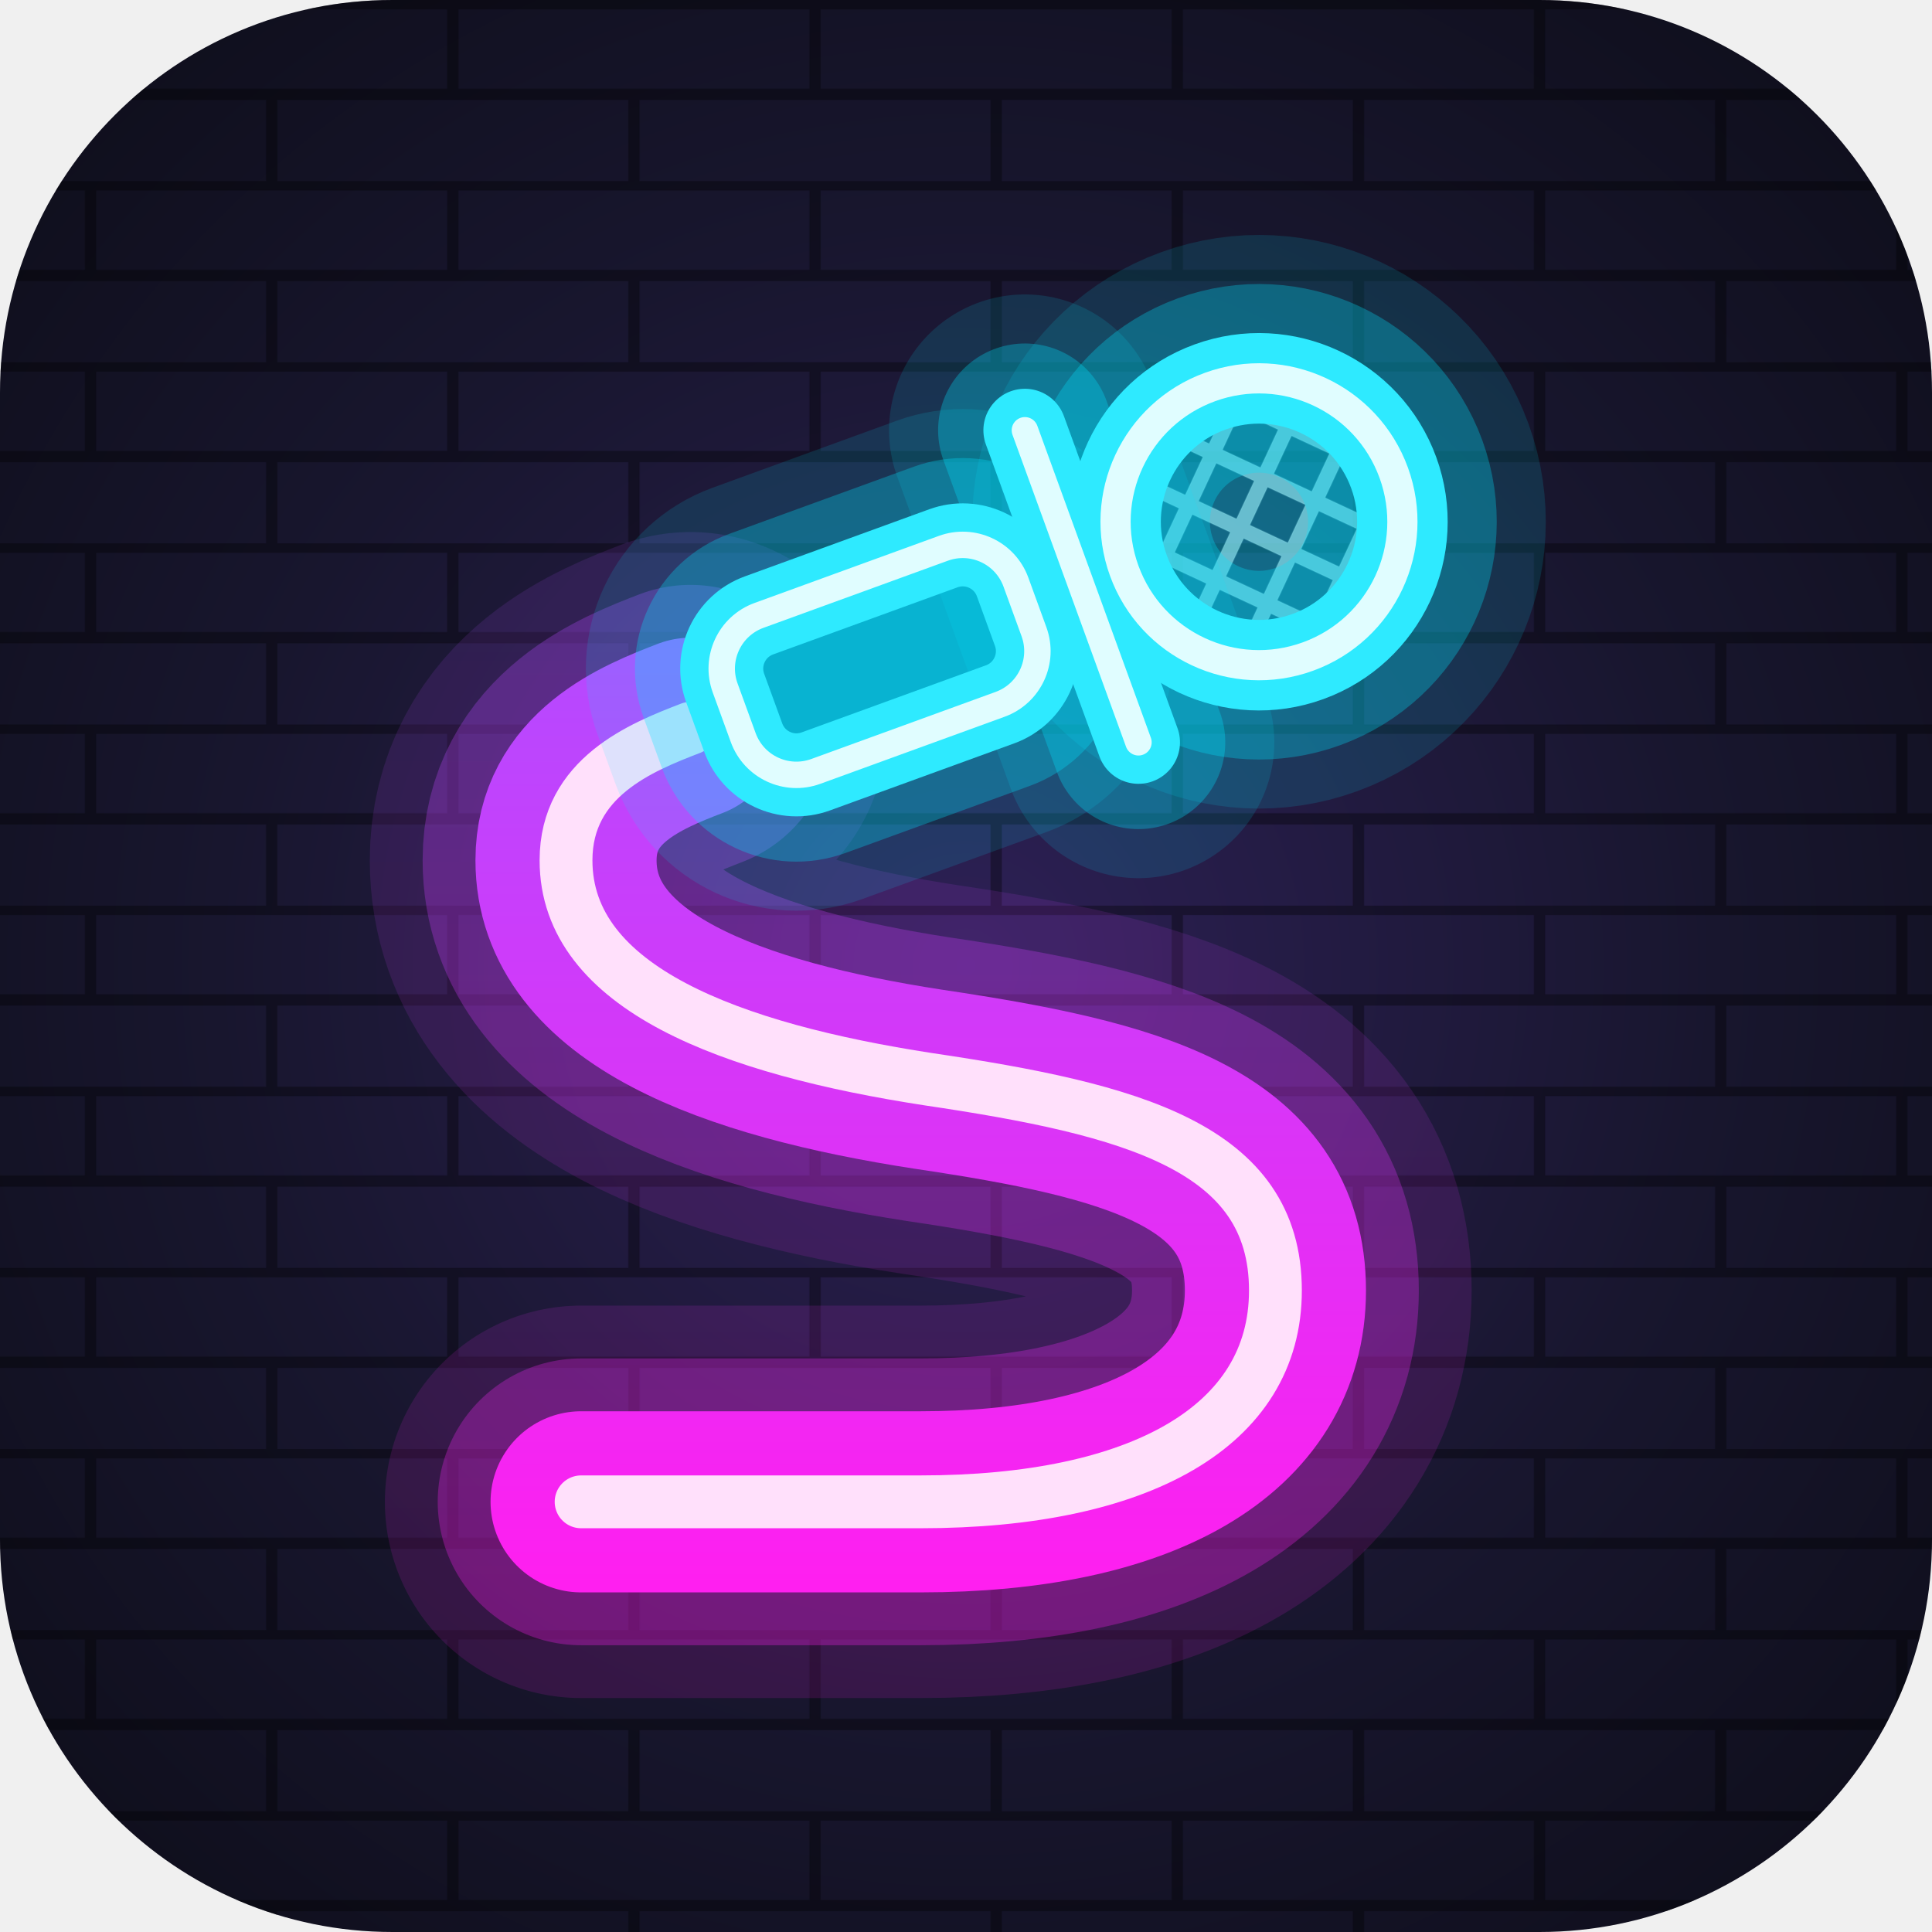
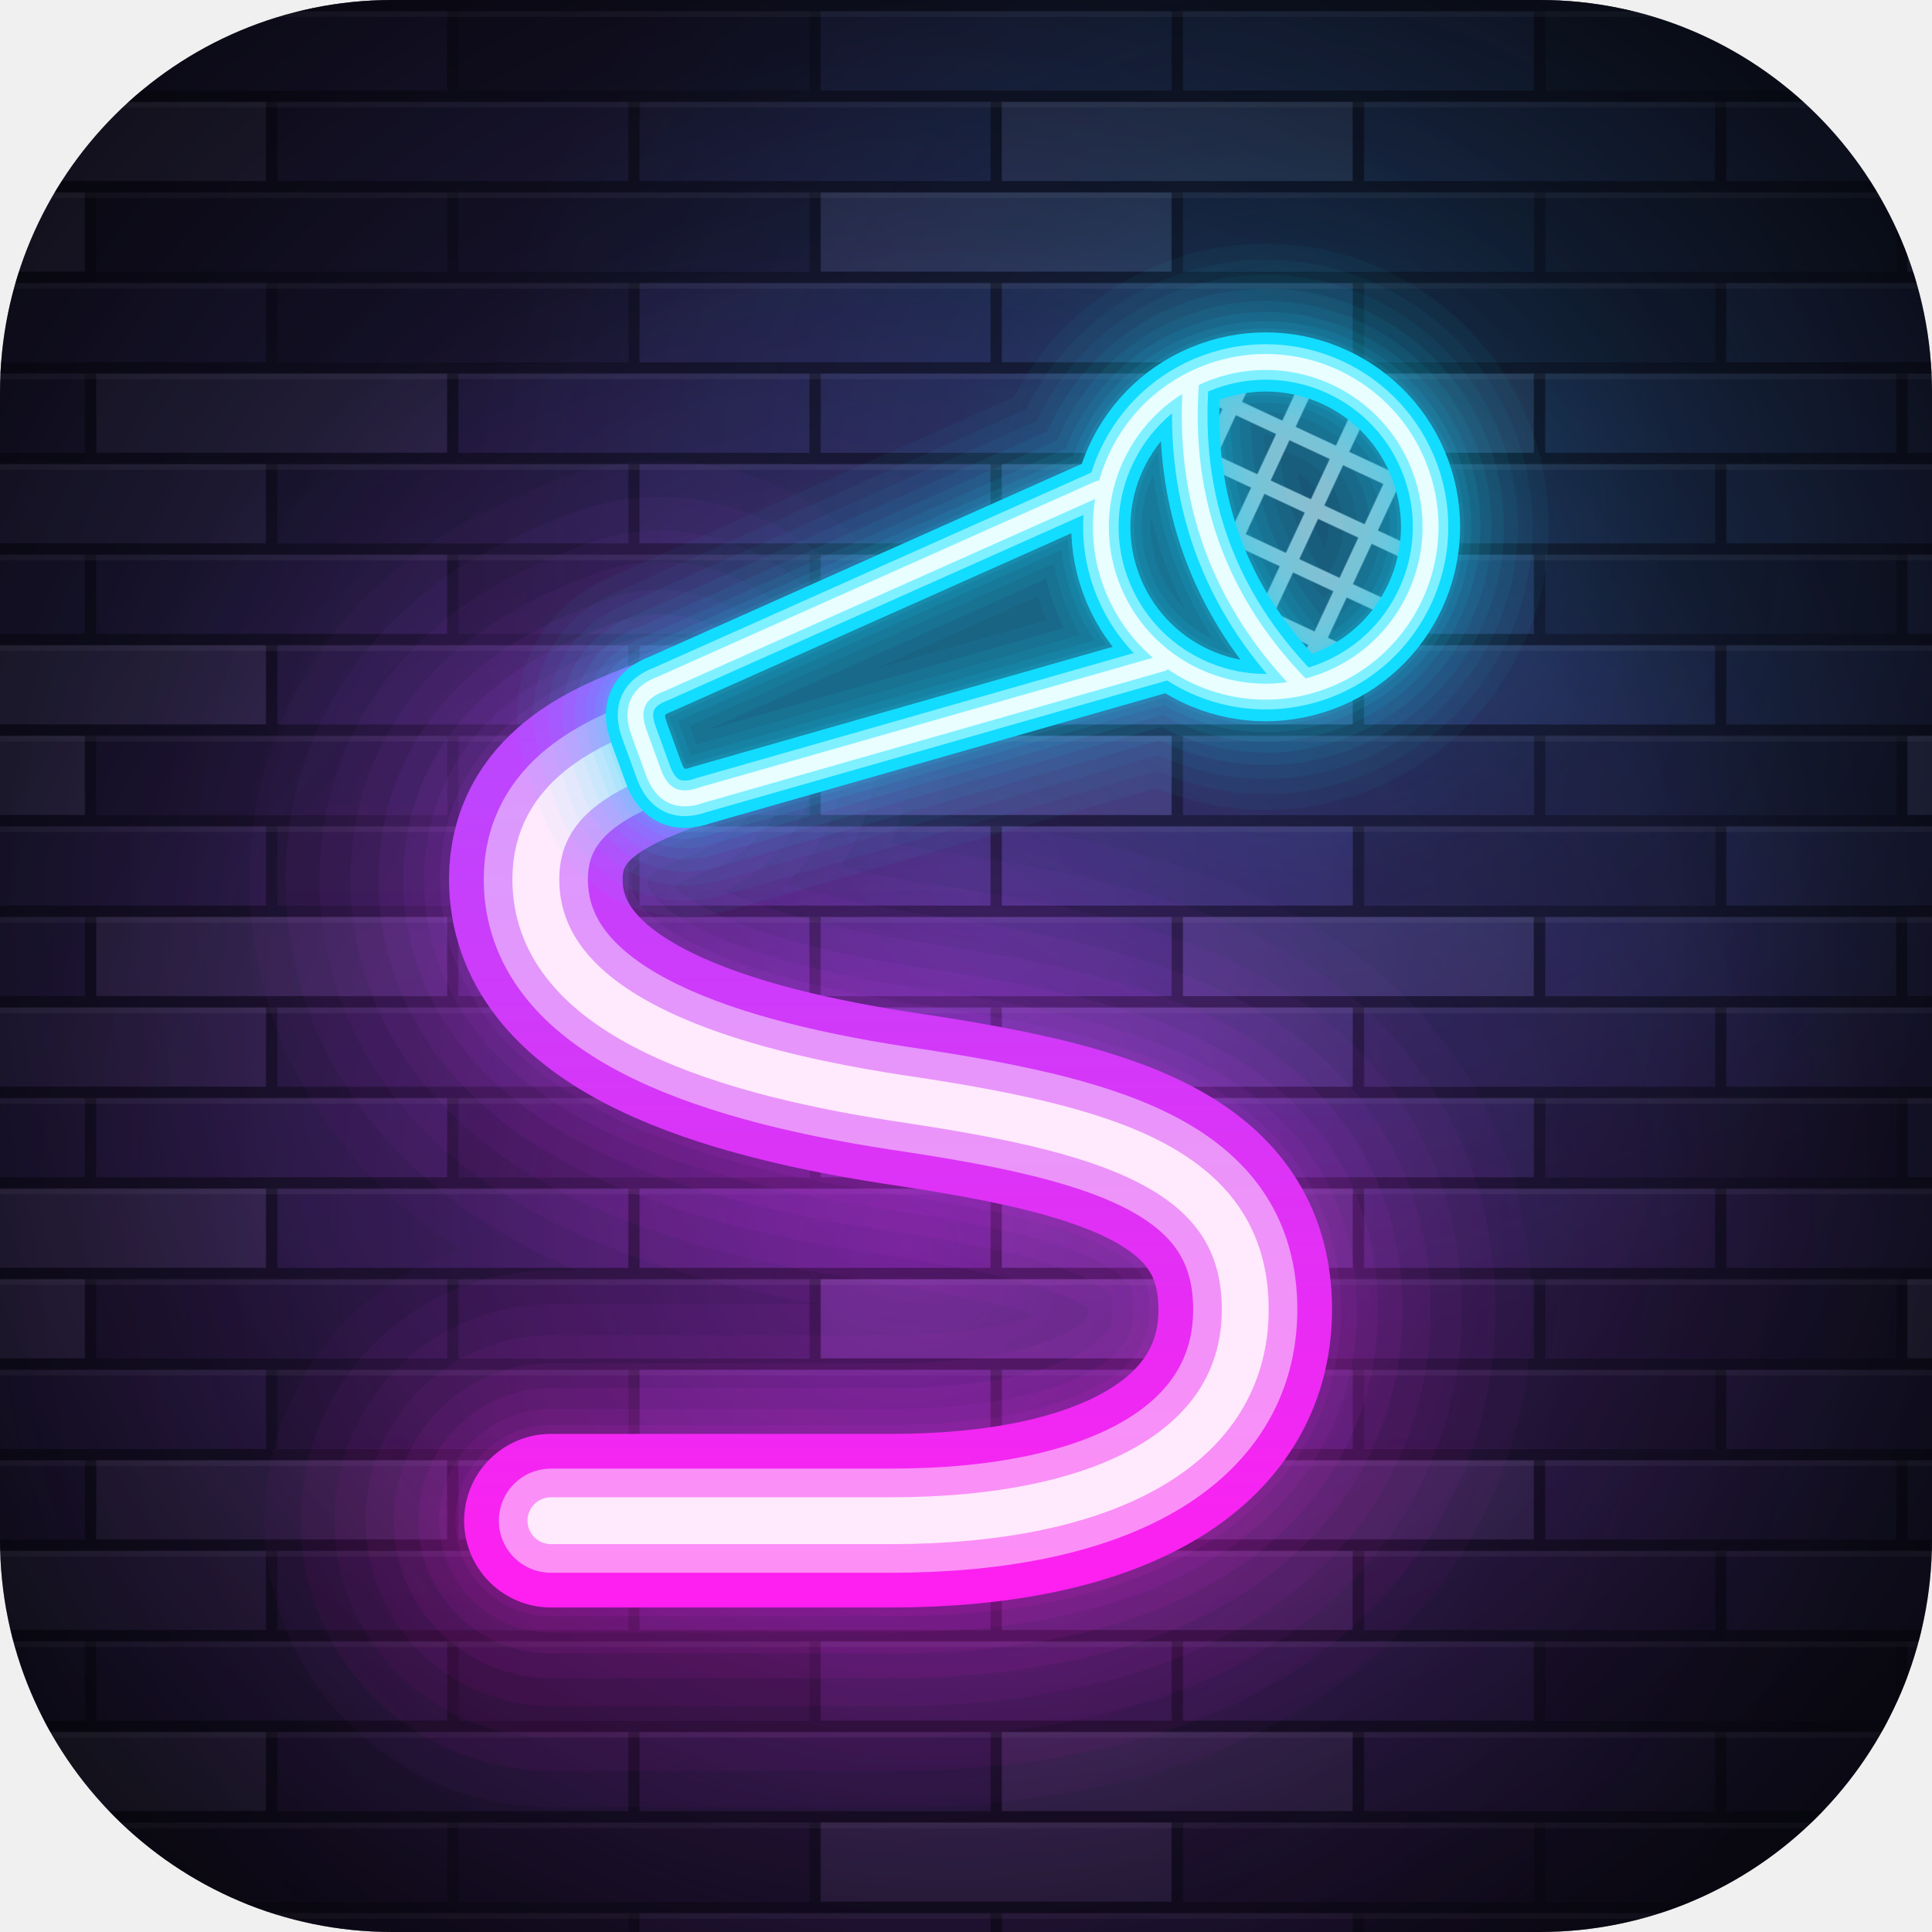
<svg xmlns="http://www.w3.org/2000/svg" width="512" height="512" viewBox="0 0 512 512">
  <defs>
-     <radialGradient id="w" cx=".5" cy=".5" r=".7">
-       <stop offset="0" stop-color="#2d2056" />
-       <stop offset=".55" stop-color="#18162e" />
-       <stop offset="1" stop-color="#0d0d18" />
+     <clipPath id="c">
+       <rect width="512" height="512" rx="104" />
+     </clipPath>
+     <radialGradient id="wb" cx=".5" cy=".46" r=".75">
+       <stop offset="0" stop-color="#33235e" />
+       <stop offset=".55" stop-color="#1b1734" />
+       <stop offset="1" stop-color="#0d0c18" />
    </radialGradient>
-     <pattern id="b" width="96" height="48" patternUnits="userSpaceOnUse">
-       <path d="M0 1H96M0 25H96M24 1V25M72 25V49" stroke="#000" stroke-width="3" opacity=".35" fill="none" />
+     <pattern id="wm" width="96" height="48" patternUnits="userSpaceOnUse">
+       <path d="M0 1.5H96M0 25.5H96M24 1.5V25.5M72 25.5V49.5" stroke="#06050d" stroke-width="3" opacity="0.5" fill="none" />
+       <path d="M0 3.75H96M0 27.75H96" stroke="#fff" stroke-width="1.5" opacity="0.05" fill="none" />
    </pattern>
+     <pattern id="wt" width="288" height="144" patternUnits="userSpaceOnUse">
+       <rect x="121.5" y="3" width="93" height="21" fill="#000" opacity="0.23" />
+       <rect x="265.5" y="27" width="93" height="21" fill="#fff" opacity="0.05" />
+       <rect x="-22.5" y="27" width="93" height="21" fill="#fff" opacity="0.05" />
+       <rect x="25.5" y="51" width="93" height="21" fill="#000" opacity="0.16" />
+       <rect x="121.5" y="51" width="93" height="21" fill="#000" opacity="0.2" />
+       <rect x="217.5" y="51" width="93" height="21" fill="#fff" opacity="0.05" />
+       <rect x="-70.5" y="51" width="93" height="21" fill="#fff" opacity="0.05" />
+       <rect x="73.5" y="75" width="93" height="21" fill="#000" opacity="0.21" />
+       <rect x="25.5" y="99" width="93" height="21" fill="#fff" opacity="0.04" />
+       <rect x="73.5" y="123" width="93" height="21" fill="#000" opacity="0.09" />
+       <rect x="265.5" y="123" width="93" height="21" fill="#fff" opacity="0.03" />
+       <rect x="-22.5" y="123" width="93" height="21" fill="#fff" opacity="0.03" />
+     </pattern>
+     <radialGradient id="wv" cx=".5" cy=".5" r=".72">
+       <stop offset=".5" stop-opacity="0" />
+       <stop offset="1" stop-opacity="0.55" />
+     </radialGradient>
+     <radialGradient id="wl0" gradientUnits="userSpaceOnUse" cx="240" cy="330" r="270">
+       <stop offset="0" stop-color="#d12bff" stop-opacity="0.34" />
+       <stop offset=".45" stop-color="#d12bff" stop-opacity="0.13" />
+       <stop offset="1" stop-color="#d12bff" stop-opacity="0" />
+     </radialGradient>
+     <radialGradient id="wl1" gradientUnits="userSpaceOnUse" cx="345" cy="135" r="220">
+       <stop offset="0" stop-color="#00d8ff" stop-opacity="0.24" />
+       <stop offset=".45" stop-color="#00d8ff" stop-opacity="0.09" />
+       <stop offset="1" stop-color="#00d8ff" stop-opacity="0" />
+     </radialGradient>
    <linearGradient id="p" gradientUnits="userSpaceOnUse" x1="0" y1="170" x2="0" y2="420">
      <stop offset="0" stop-color="#b44aff" />
      <stop offset="1" stop-color="#ff1ff0" />
    </linearGradient>
-     <pattern id="g" width="15" height="15" patternUnits="userSpaceOnUse" patternTransform="rotate(45)">
-       <path d="M0 7.5H15M7.5 0V15" stroke="#b8f9ff" stroke-width="4" opacity=".6" />
+     <linearGradient id="p2" gradientUnits="userSpaceOnUse" x1="0" y1="170" x2="0" y2="420">
+       <stop offset="0" stop-color="#d59bff" />
+       <stop offset="1" stop-color="#ff8df6" />
+     </linearGradient>
+     <pattern id="g" width="14" height="14" patternUnits="userSpaceOnUse" patternTransform="rotate(45)">
+       <path d="M0 7H14M7 0V14" stroke="#c9f6ff" stroke-width="3.5" opacity="0.65" />
    </pattern>
    <path id="s" d="M160 398H250C308 398 344 378 344 342C344 304 306 294 252 286C200 278 156 262 156 228C156 206 176 198 189 193" />
-     <rect id="h" x="-26" y="-22" width="82" height="44" rx="15" />
-     <path id="k" d="M72 -44V44" />
-     <circle id="o" cx="122" cy="0" r="38" />
+     <path id="mt" d="M122 -22L9 -14Q0 -14 0 -5V5Q0 14 9 14L122 22M117 0a39 39 0 1 0 78 0a39 39 0 1 0 -78 0ZM151 -38Q134 0 151 38" />
+     <path id="mb" d="M9 -14L113 -22Q122 -22 122 -13V13Q122 22 113 22L9 14Q0 14 0 5V-5Q0 -14 9 -14ZM117 0a39 39 0 1 0 78 0a39 39 0 1 0 -78 0Z" />
  </defs>
-   <rect width="512" height="512" rx="104" fill="url(#w)" />
-   <rect width="512" height="512" rx="104" fill="url(#b)" />
-   <g fill="none" stroke-linecap="round" transform="translate(-6 0)">
-     <g stroke="url(#p)">
-       <use href="#s" stroke-width="104" opacity=".13" />
-       <use href="#s" stroke-width="76" opacity=".3" />
-       <use href="#s" stroke-width="48" />
-       <use href="#s" stroke="#ffe0fb" stroke-width="14" />
-     </g>
-     <g stroke="#00e5ff" fill="#00e5ff" fill-opacity=".3" transform="translate(225 180) rotate(-20)">
-       <use href="#h" fill="#221a40" fill-opacity="1" />
-       <use href="#o" />
-       <use href="#h" fill-opacity=".6" />
-       <circle cx="122" cy="0" r="27" fill="url(#g)" fill-opacity="1" stroke="none" />
-       <g fill="none">
-         <use href="#h" stroke-width="72" opacity=".13" />
-         <use href="#k" stroke-width="72" opacity=".13" />
-         <use href="#o" stroke-width="76" opacity=".13" />
-         <use href="#h" stroke-width="46" opacity=".3" />
-         <use href="#k" stroke-width="46" opacity=".3" />
-         <use href="#o" stroke-width="50" opacity=".3" />
-         <g stroke="#2eeaff">
-           <use href="#h" stroke-width="22" />
-           <use href="#k" stroke-width="22" />
-           <use href="#o" stroke-width="24" />
-         </g>
-         <g stroke="#e0fdff">
-           <use href="#h" stroke-width="7" />
-           <use href="#k" stroke-width="7" />
-           <use href="#o" stroke-width="8" />
+   <g clip-path="url(#c)">
+     <rect width="512" height="512" fill="url(#wb)" />
+     <rect width="512" height="512" fill="url(#wl0)" />
+     <rect width="512" height="512" fill="url(#wl1)" />
+     <rect width="512" height="512" fill="url(#wt)" />
+     <rect width="512" height="512" fill="url(#wm)" />
+     <rect width="512" height="512" fill="url(#wv)" />
+     <g transform="translate(-14 5)">
+       <g fill="none" stroke-linecap="round" stroke-linejoin="round">
+         <use href="#s" stroke="url(#p)" stroke-width="151.8" opacity="0.03" />
+         <use href="#s" stroke="url(#p)" stroke-width="132.6" opacity="0.04" />
+         <use href="#s" stroke="url(#p)" stroke-width="114.72" opacity="0.04" />
+         <use href="#s" stroke="url(#p)" stroke-width="98.28" opacity="0.05" />
+         <use href="#s" stroke="url(#p)" stroke-width="83.41" opacity="0.06" />
+         <use href="#s" stroke="url(#p)" stroke-width="70.3" opacity="0.07" />
+         <use href="#s" stroke="url(#p)" stroke-width="59.23" opacity="0.07" />
+         <use href="#s" stroke="url(#p)" stroke-width="50.68" opacity="0.08" />
+         <use href="#s" stroke="url(#p)" stroke-width="46" />
+         <use href="#s" stroke="url(#p2)" stroke-width="27.6" />
+         <use href="#s" stroke="#ffe9fc" stroke-width="12.42" />
+         <g transform="translate(185.24 194.37) rotate(-20) scale(1.12)">
+           <use href="#mb" fill="#1c1638" />
+           <use href="#mb" fill="#12dcff" fill-opacity="0.3" />
+           <path d="M151 -38Q134 0 151 38A39 39 0 1 0 151 -38Z" fill="url(#g)" />
+           <use href="#mt" stroke="#12dcff" stroke-width="56" opacity="0.04" />
+           <use href="#mt" stroke="#12dcff" stroke-width="48.38" opacity="0.04" />
+           <use href="#mt" stroke="#12dcff" stroke-width="41.28" opacity="0.05" />
+           <use href="#mt" stroke="#12dcff" stroke-width="34.75" opacity="0.06" />
+           <use href="#mt" stroke="#12dcff" stroke-width="28.85" opacity="0.07" />
+           <use href="#mt" stroke="#12dcff" stroke-width="23.64" opacity="0.08" />
+           <use href="#mt" stroke="#12dcff" stroke-width="19.25" opacity="0.09" />
+           <use href="#mt" stroke="#12dcff" stroke-width="15.86" opacity="0.1" />
+           <use href="#mt" stroke="#12dcff" stroke-width="14" />
+           <use href="#mt" stroke="#7ff0ff" stroke-width="8.4" />
+           <use href="#mt" stroke="#e8feff" stroke-width="3.78" />
        </g>
      </g>
    </g>
  </g>
</svg>
